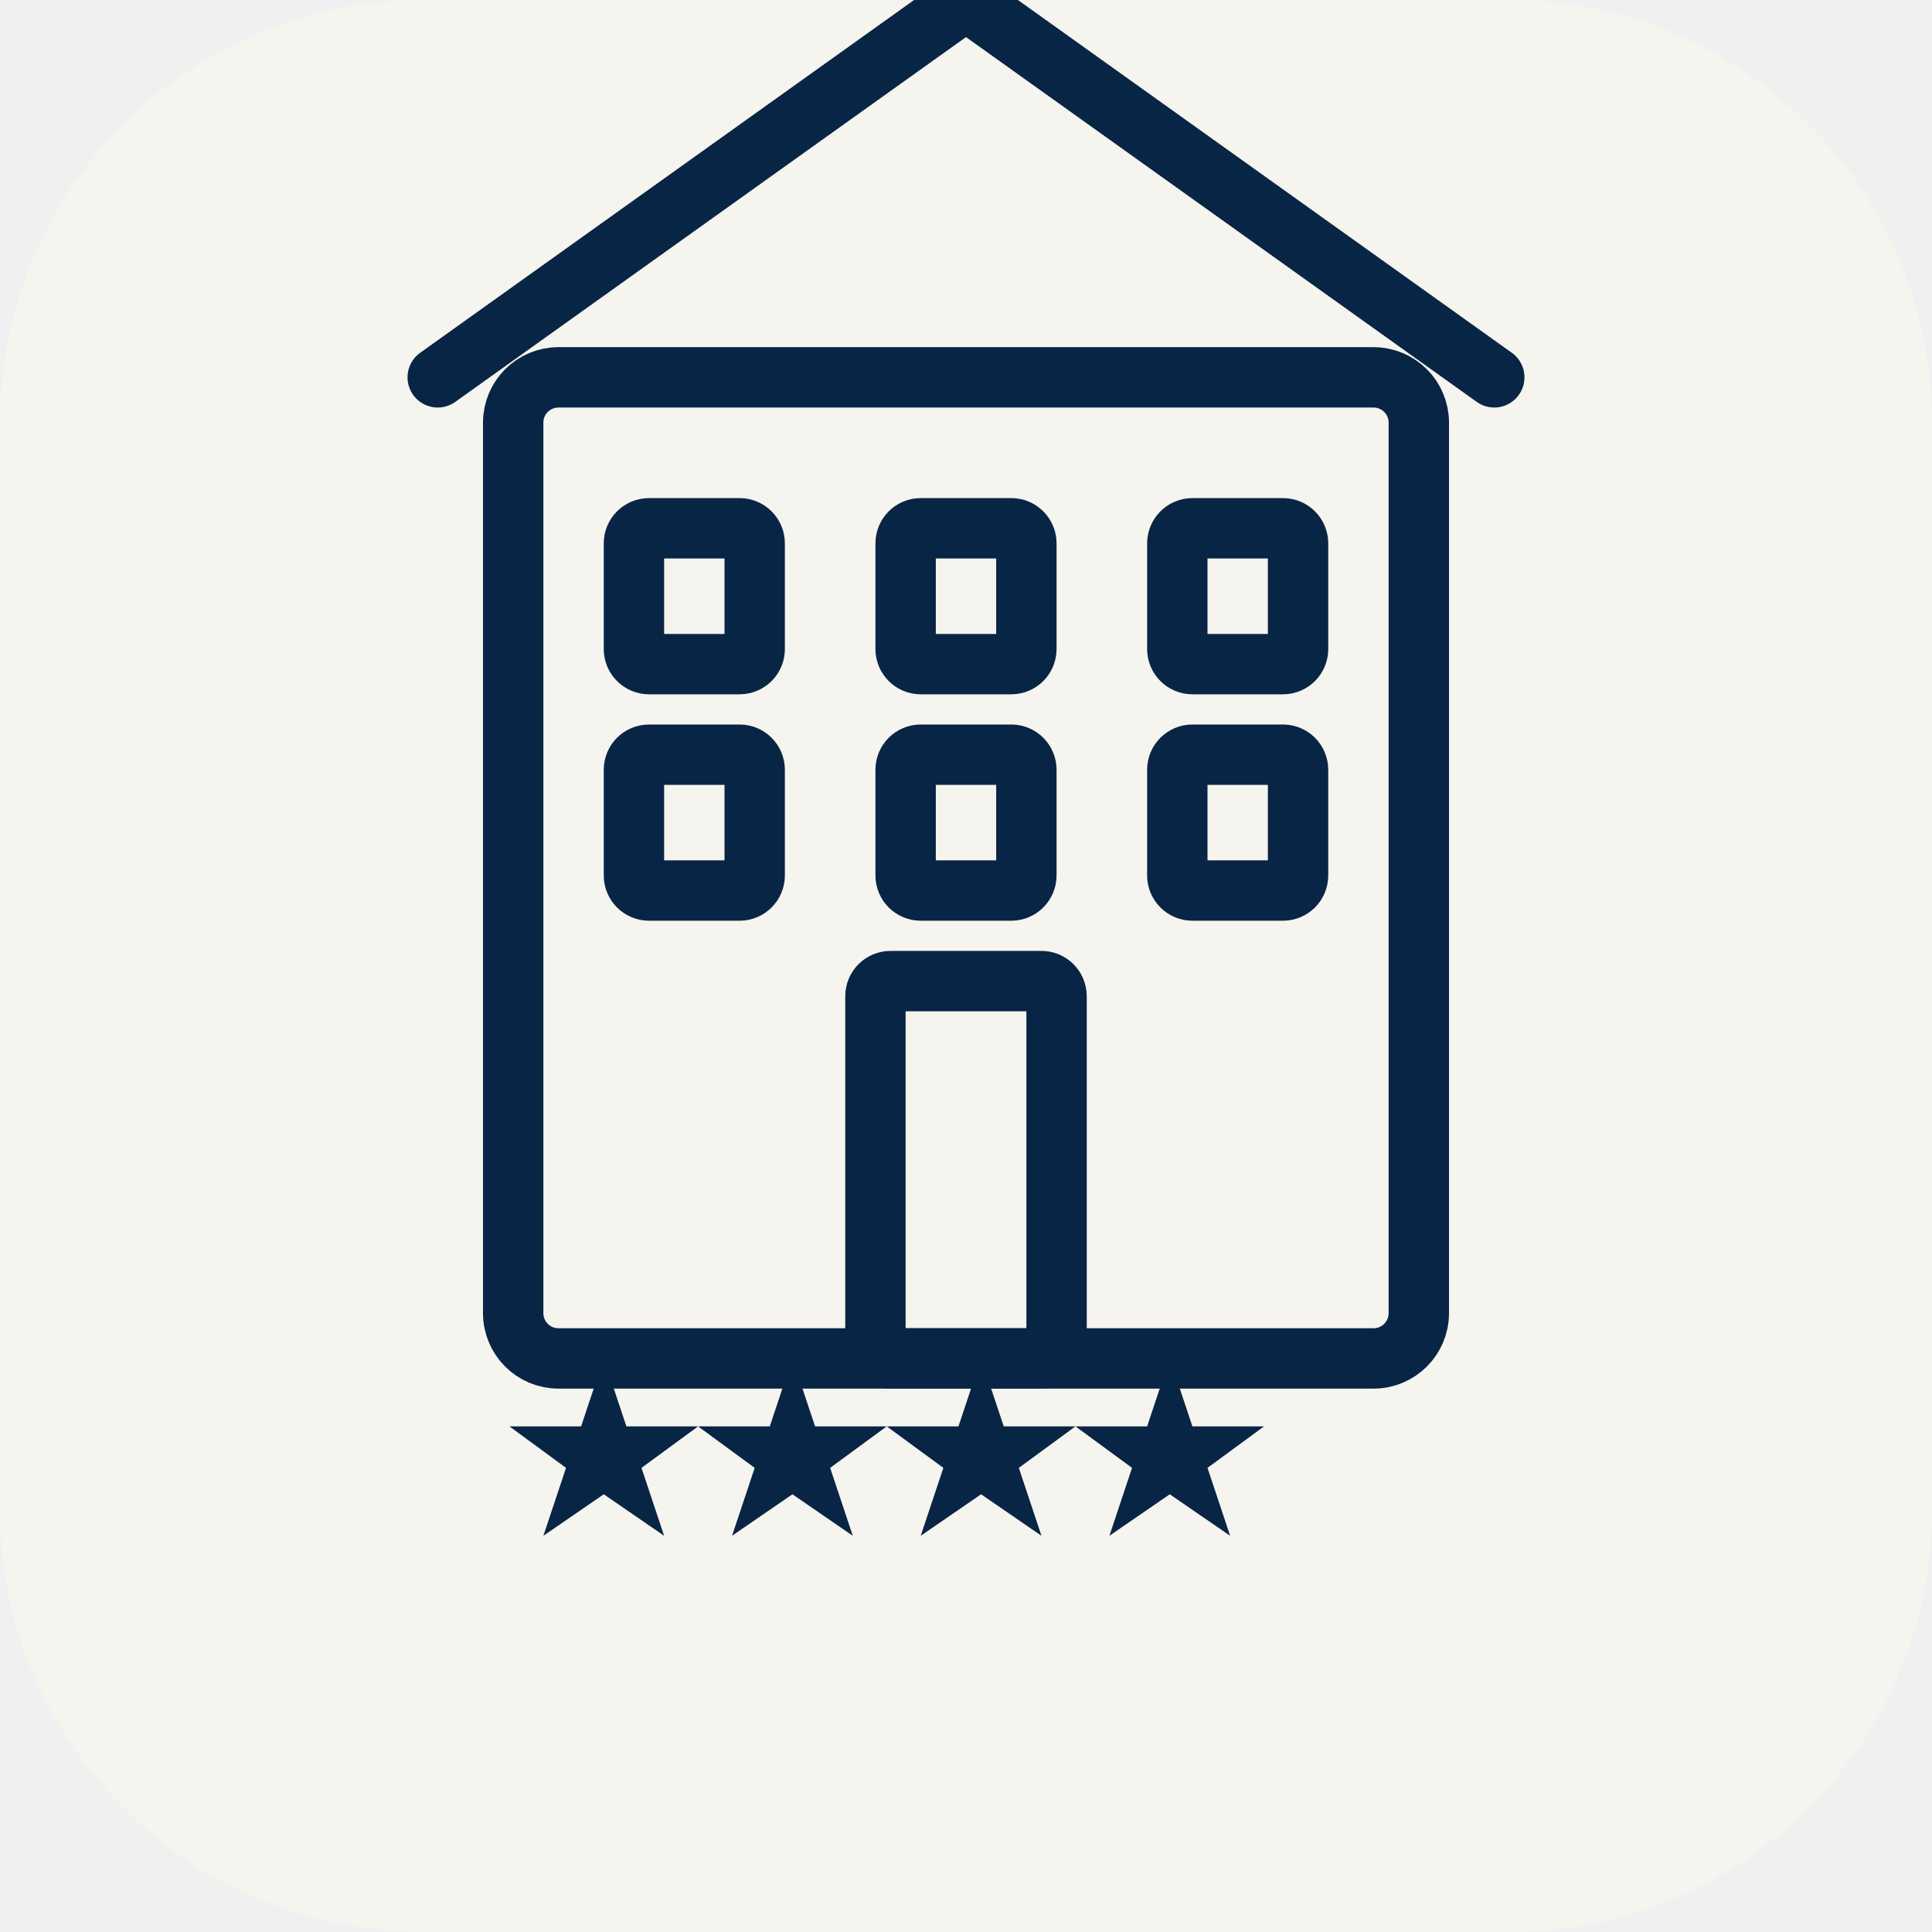
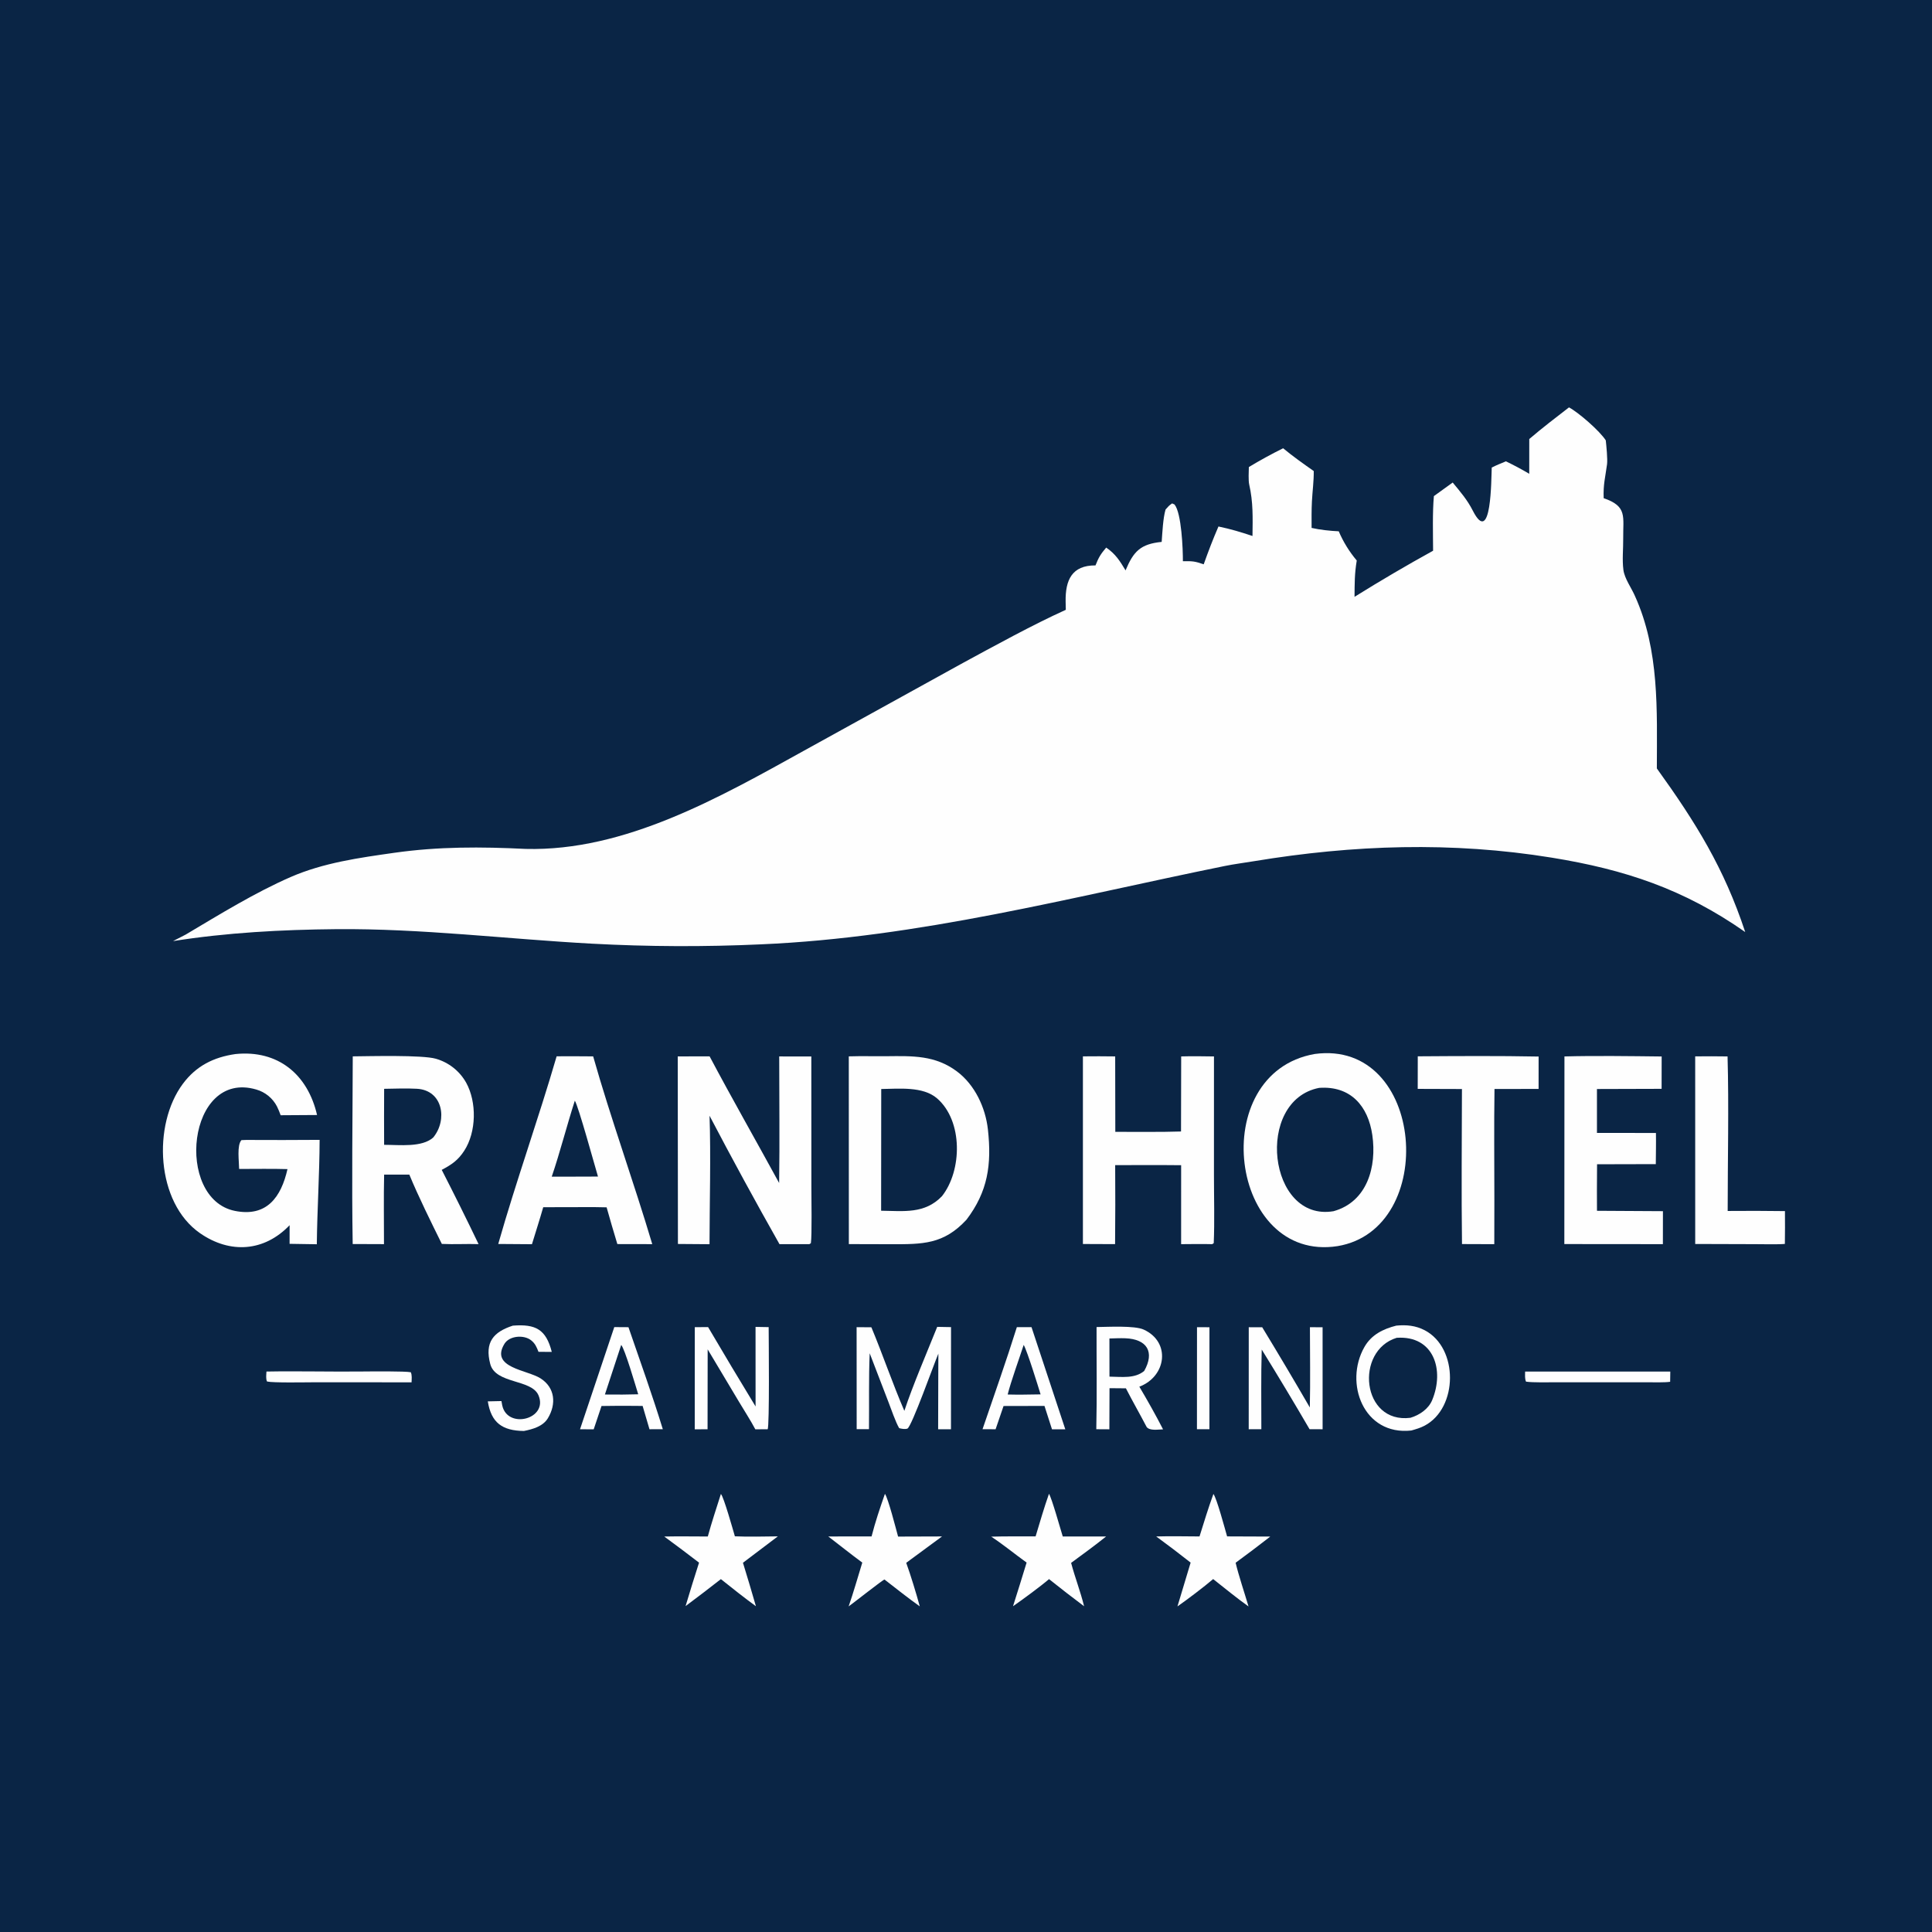
- <svg xmlns="http://www.w3.org/2000/svg" width="512" height="512" viewBox="0 0 512 512">
-   <rect width="512" height="512" rx="112" fill="#f6f4ef" />
-   <g transform="translate(256,200)" fill="none" stroke="#092545" stroke-width="16" stroke-linecap="round" stroke-linejoin="round">
-     <rect x="-120" y="-100" width="240" height="260" rx="12" />
-     <rect x="-24" y="60" width="48" height="100" rx="4" />
-     <rect x="-88" y="-60" width="32" height="36" rx="4" />
-     <rect x="-16" y="-60" width="32" height="36" rx="4" />
-     <rect x="56" y="-60" width="32" height="36" rx="4" />
-     <rect x="-88" y="0" width="32" height="36" rx="4" />
-     <rect x="-16" y="0" width="32" height="36" rx="4" />
-     <rect x="56" y="0" width="32" height="36" rx="4" />
-     <path d="M-140,-100 L0,-200 L140,-100" />
+ <svg xmlns="http://www.w3.org/2000/svg" width="1024" height="1024" viewBox="0 0 1024 1024" fill="none">
+   <g clip-path="url(#clip0_2483_4)">
+     <path d="M0 0H1024V1024H0V0Z" fill="#0A2545" />
+     <path d="M831.605 215.916C836.905 218.816 847.855 228.388 851.095 233.389C851.405 236.216 852.12 243.422 851.77 246.054C850.82 253.154 849.7 256.683 849.98 264.048C862.63 268.372 860.21 273.76 860.33 285.506C860.38 290.898 859.74 296.693 860.435 302.026C861.045 306.701 864.69 311.559 866.56 315.9C879.605 344.71 878.21 376.481 878.165 407.294C898.92 436.118 913.83 460.189 925 494.007C892.52 471.271 861.295 460.874 822.425 454.568C769.575 445.993 717.365 447.733 664.68 456.447C659.52 457.3 654.18 457.971 649.065 459.011C567.325 475.621 487.181 496.906 403.341 500.52C373.491 501.895 343.591 501.775 313.753 500.165C268.546 497.723 223.412 492.065 178.096 492.477C149.324 492.739 120.164 494.298 91.716 498.797L98.417 495.347C116.178 484.791 135.182 473.071 154.021 464.857C171.422 457.27 190.453 454.631 209.031 451.992C232.466 448.664 255.061 448.783 278.584 449.941C331.175 451.314 381.38 422.663 426.189 397.844L509.5 351.85C526.55 342.589 547.33 331.163 564.895 323.212L564.805 318.789C564.63 307.527 568.07 299.6 580.63 299.679C582.3 295.403 583.45 293.6 586.31 290.225C591.275 293.623 593.545 297.288 596.57 302.316C600.76 292.263 604.495 288.321 615.715 287.214C616.075 282.299 616.425 274.606 617.77 270.061C619.19 268.46 619.51 267.996 621.245 266.817L622.515 267.382C626.245 271.912 626.995 291.207 626.955 297.458C632.235 297.371 633.215 297.468 637.99 299.097C640.585 291.82 642.745 286.156 645.81 279.051C652.49 280.46 657.47 281.963 663.845 284.081C663.96 274.399 664.26 266.215 662.095 256.751C661.625 254.691 661.85 249.735 661.915 247.545C667.835 243.977 673.895 240.655 680.09 237.588C685.115 241.781 690.96 245.907 696.31 249.663C696.385 254.978 695.625 260.367 695.35 265.685C695.105 270.383 695.155 275.1 695.175 279.805C699.585 280.82 705.035 281.395 709.56 281.599C711.955 287.204 715.17 292.42 719.105 297.077C717.92 304.25 718 309.061 717.93 316.336C731.59 307.819 745.475 299.671 759.57 291.898C759.525 283.093 759.2 271.491 759.99 262.944L769.96 255.752C773.985 260.611 777.72 264.954 780.58 270.59C790.63 290.37 790.37 253.285 790.65 247.823C793.03 246.583 795.68 245.55 798.175 244.509C802.8 246.768 806.07 248.497 810.53 251.117L810.545 232.693C817.325 226.884 824.53 221.377 831.605 215.916Z" fill="#FEFEFE" />
+     <path d="M696.815 558.635C755.36 550.66 762.65 651.5 708.965 660.465C651.535 669.425 638.935 568.79 696.815 558.635ZM727.36 601.63C725.145 586.265 715.9 575.395 699.155 576.6C664.895 583.305 672.08 647.83 706.815 641.96C724.73 636.96 729.77 618.33 727.36 601.63Z" fill="#FEFEFE" />
+     <path d="M469.971 559.815C483.681 559.675 495.622 559.25 507.165 567.855C516.69 574.96 522.34 587.035 523.62 598.7C525.665 617.325 523.56 631.585 512.265 646.455C500.115 659.625 488.911 659.48 472.227 659.46L449.905 659.4L449.877 559.895C456.512 559.68 463.36 559.885 469.971 559.815ZM496.663 582.16C489.193 575.69 476.414 577.08 467.071 577.2L467.015 641.71C479.013 641.855 490.106 643.52 499.251 634.015C509.995 620.435 510.465 594.105 496.663 582.16Z" fill="#FEFEFE" />
+     <path d="M186.968 559.895C196.178 559.805 223.833 559.09 230.98 561.145C237.806 563.085 243.589 567.645 247.067 573.83C252.767 584.135 252.526 599.945 246.068 609.9C242.741 615.03 239.373 617.255 234.125 620.055C240.81 633.085 247.32 646.205 253.653 659.41C247.182 659.21 240.816 659.61 234.185 659.305C228.521 647.855 221.821 634.34 216.958 622.575H203.596C203.31 634.51 203.535 647.405 203.519 659.42L186.935 659.36C186.385 626.9 186.892 592.44 186.968 559.895ZM220.922 577.065C215.244 576.76 209.309 577.015 203.602 577.095C203.546 586.99 203.542 596.885 203.59 606.78C211.851 606.78 223.624 608.255 229.615 602.905C237.315 593.55 234.759 577.81 220.922 577.065Z" fill="#FEFEFE" />
+     <path d="M124.798 558.67C147.317 556.365 163.099 569.445 168.05 590.98L148.755 591.1C148.242 589.7 147.507 587.8 146.839 586.505C144.575 582.095 140.586 578.825 135.82 577.465C99.248 566.755 92.515 635.34 124.48 641.795C141.389 645.21 149.018 634.46 152.371 619.65C144.074 619.405 135.093 619.57 126.744 619.57C126.724 615.545 125.453 607.05 127.967 604.285L130.519 604.19C143.483 604.265 156.447 604.25 169.41 604.15C169.322 622.85 168.13 640.92 167.917 659.48L153.488 659.255L153.503 649.38C140.062 663.435 121.933 664.675 105.994 653.605C82.651 637.39 80.749 596.16 96.921 574.44C103.989 564.95 113.214 560.34 124.798 558.67Z" fill="#FEFEFE" />
+     <path d="M359.217 559.92L376.103 559.89C387.932 582.2 400.82 604.78 412.959 627.015C413.3 604.98 412.991 582.04 412.999 559.935L430.018 559.955L430.048 629.23C430.047 634.385 430.403 654.98 429.782 658.915L428.975 659.43L413.139 659.425C400.423 636.93 388.065 614.24 376.069 591.36C376.816 612.32 376.09 638.09 376.06 659.455L359.314 659.33L359.217 559.92Z" fill="#FEFEFE" />
+     <path d="M295.03 559.86C301.482 559.82 307.936 559.835 314.388 559.9C323.606 592.45 335.945 626.595 345.711 659.42L327.21 659.385C325.242 652.915 323.346 646.425 321.52 639.91L314.748 639.79L287.921 639.85C286.082 646.295 283.909 653.02 281.946 659.46L264.077 659.331C273.542 626.066 285.402 592.97 295.03 559.86ZM304.676 583.375C300.413 596.575 296.828 610.79 292.432 623.66C296.495 623.66 300.59 623.695 304.651 623.645L316.946 623.605C315.135 617.56 306.628 586.507 304.676 583.375Z" fill="#FEFEFE" />
+     <path d="M626.05 559.925C631.87 559.745 637.61 559.86 643.43 559.935L643.42 622.565C643.415 633.83 643.795 647.82 643.305 658.905L642.48 659.435C637.2 659.275 631.345 659.415 626.02 659.43L626.025 617.58C614.445 617.45 602.66 617.55 591.065 617.54C591.165 631.5 591.15 645.46 591.015 659.415L573.965 659.345V559.895C579.665 559.83 585.37 559.835 591.07 559.92L591.135 599.905C602.66 599.845 614.485 600.1 625.965 599.71L626.05 559.925Z" fill="#FEFEFE" />
+     <path d="M829.19 559.935C845.52 559.5 864.345 559.775 880.715 559.955C880.675 565.67 880.665 571.385 880.685 577.1L846.415 577.2L846.42 600.465L877.685 600.5C877.78 605.905 877.65 611.58 877.61 617.01L846.475 617.085L846.4 630.625L846.43 641.745L881.39 641.945L881.365 659.425L829.13 659.38L829.19 559.935Z" fill="#FEFEFE" />
+     <path d="M751.45 559.87C772.46 559.735 794.54 559.58 815.495 559.99L815.485 577.155L792.115 577.185C791.82 596.565 792.05 616.505 792.045 635.925L792.005 659.44L774.89 659.38C774.525 632.2 774.81 604.41 774.86 577.205L751.42 577.13L751.45 559.87Z" fill="#FEFEFE" />
+     <path d="M898.49 559.9C904.205 559.83 909.925 559.84 915.64 559.93C916.385 586.065 915.695 615.435 915.705 641.835C925.825 641.745 935.94 641.77 946.06 641.905C946.115 647.705 946.1 653.5 946.02 659.3C942.59 659.65 933.99 659.435 930.355 659.43L898.5 659.335L898.49 559.9Z" fill="#FEFEFE" />
+     <path d="M740.055 702.61C745.405 702.095 750.325 702.55 755.155 705.075C773.11 714.49 772.87 746.235 755.06 755.645C752.8 756.84 750.455 757.505 748.02 758.2C722.74 760.99 712.29 733.035 723.16 713.95C726.89 707.395 733.1 704.385 740.055 702.61ZM759.09 742.07C765.685 726.21 760.02 707.73 740.27 709.065C717.925 715.95 721.655 754.745 747.575 751.455C752.4 750.005 757.125 746.8 759.09 742.07Z" fill="#FEFEFE" />
+     <path d="M581.2 703.365C587.135 703.3 601.285 702.485 606.17 704.7C620.62 711.26 618.295 729.505 603.87 734.975C607.815 741.59 613.01 750.81 616.445 757.59C613.77 757.66 609.35 758.435 607.745 756.33C604.155 749.455 600.335 742.825 596.755 735.84L588.065 735.765L587.99 757.56L581.06 757.52C581.46 739.94 581.15 721.085 581.2 703.365Z" fill="#FEFEFE" />
+     <path d="M588.02 709.42C590.805 709.355 593.695 709.205 596.47 709.31C608.015 709.77 612.12 716.645 606.43 726.66C601.35 730.795 594.64 729.73 588.04 729.645L588.02 709.42Z" fill="#0A2545" />
+     <path d="M496.742 703.265L504.065 703.4L504.04 757.545L497.232 757.535L497.303 729.915L497.358 717.455C495.234 722.28 483.175 756.335 480.928 757.195C479.776 757.63 477.697 757.285 476.579 756.945C474.748 753.895 472.221 746.555 470.818 742.905L460.954 717.255C460.401 730.23 460.717 744.35 460.576 757.48L454.055 757.49L454.019 703.43L461.847 703.49C467.907 718 473.034 733.225 479.328 747.78C483.713 734.455 491.361 716.685 496.742 703.265Z" fill="#FEFEFE" />
+     <path d="M643.13 791.84C644.85 793.925 649.27 810.43 650.385 814.32L673.275 814.41C667.22 819.12 661.1 823.75 654.91 828.285C656.465 834.94 659.725 844.585 661.74 851.45C655.615 847.105 648.96 841.635 642.995 836.94C638.38 840.92 628.895 848.09 624.075 851.43L631.06 828.21C625.065 823.48 618.985 818.86 612.815 814.355C620.275 814.14 628.27 814.31 635.77 814.345C638.125 806.835 640.435 799.225 643.13 791.84Z" fill="#FEFEFE" />
+     <path d="M555.975 791.755C557.36 793.7 562.055 810.41 563.285 814.37L586.275 814.355C580.775 818.81 573.435 824.14 567.71 828.36C569.78 836.16 572.61 843.315 574.595 851.345C568.32 846.65 562.125 841.855 556.01 836.96C551.595 840.76 541.665 848.055 536.92 851.335C539.37 843.64 541.77 835.925 544.125 828.2C537.77 823.625 532.02 818.84 525.38 814.455C533.055 814.235 541.18 814.34 548.89 814.315C551.155 806.805 553.375 799.15 555.975 791.755Z" fill="#FEFEFE" />
+     <path d="M469.029 791.78C470.688 793.93 474.924 810.485 476.005 814.42L499.293 814.345L480.314 828.325C482.625 834.66 485.778 845.045 487.5 851.415C481.189 846.9 474.948 841.95 468.803 837.18C467.96 837.27 452.257 849.69 449.799 851.42C452.34 844.105 454.733 835.675 457.032 828.21C451.083 823.825 444.903 818.88 438.998 814.355L461.946 814.345C463.912 806.675 466.413 799.24 469.029 791.78Z" fill="#FEFEFE" />
+     <path d="M382.091 791.83C383.633 793.47 388.521 810.955 389.503 814.275C396.466 814.605 405.238 814.37 412.285 814.3L393.782 828.295C396.142 835.955 398.433 843.64 400.655 851.34C394.738 847.035 387.783 841.525 382.08 836.97C375.902 841.81 369.664 846.575 363.368 851.26C365.669 843.56 368.05 835.885 370.509 828.235C364.416 823.55 358.268 818.935 352.069 814.39C359.614 814.23 367.572 814.365 375.149 814.375C377.183 806.935 379.752 799.215 382.091 791.83Z" fill="#FEFEFE" />
+     <path d="M333.096 703.44C339.145 720.955 345.903 739.9 351.305 757.515L344.239 757.53L340.604 745.175L332.375 745.115C327.856 745.105 323.336 745.14 318.816 745.21L314.668 757.58L307.425 757.535L325.583 703.39L333.096 703.44ZM320.611 739.12L329.93 739.155L338.269 739.005C337.006 734.919 331.102 714.72 329.25 712.85L320.611 739.12Z" fill="#FEFEFE" />
+     <path d="M564.635 757.575L557.58 757.565L553.6 745.18H547.625L531.9 745.215L527.685 757.54L520.765 757.5C526.745 739.965 533.445 721.04 538.95 703.425H546.725L564.635 757.575ZM542.58 712.825C540.375 719.61 535.66 732.635 534.09 739.115C536.72 739.145 539.78 739.245 542.375 739.18L551.535 739.05C550.16 734.565 544.525 716.276 542.58 712.825Z" fill="#FEFEFE" />
+     <path d="M400.455 703.28L407.41 703.405C407.43 709.075 407.913 756.02 406.862 757.535L400.343 757.57C398.091 753.275 394.202 747.19 391.624 742.88L375.079 715.185L375.022 757.545L368.227 757.565L368.258 703.425L375.303 703.385C383.579 717.475 391.969 731.495 400.47 745.455L400.455 703.28Z" fill="#FEFEFE" />
+     <path d="M694.29 703.445L701 703.48L701.01 757.53L694.1 757.52C685.835 743.335 677.385 729.255 668.745 715.295C668.315 728.965 668.565 743.745 668.54 757.51L661.845 757.53L661.865 703.46L669 703.48C677.565 717.555 685.98 731.725 694.235 745.985C694.55 732.105 694.3 717.395 694.29 703.445Z" fill="#FEFEFE" />
+     <path d="M271.804 702.62C283.859 701.68 289.413 704.55 292.454 716.535L285.414 716.495C284.402 713.945 283.685 712.115 281.488 710.375C277.666 707.35 270 707.925 267.359 712.26C259.636 724.95 279.36 726.02 286.469 730.545C294.205 735.465 294.954 744.14 290.377 751.71C287.773 756.015 282.366 757.515 277.675 758.45C266.15 758.295 260.36 754.055 258.545 742.755L265.776 742.59C265.896 743.365 266.036 744.14 266.196 744.905C268.991 757.76 290.728 752.15 285.419 739.565C281.742 730.85 262.66 733.67 259.834 722.92C256.808 711.4 261.54 705.965 271.804 702.62Z" fill="#FEFEFE" />
+     <path d="M141.231 726.945C158.334 726.635 175.925 727.125 193.081 726.915C196.838 726.87 215.046 726.705 217.742 727.325C218.434 728.94 218.19 730.85 218.136 732.655L165.691 732.645C161.41 732.655 144.773 732.975 141.535 732.225C140.824 730.8 141.147 728.64 141.231 726.945Z" fill="#FEFEFE" />
+     <path d="M808.345 726.965L885.29 726.95L885.215 732.375C882.3 732.81 876.54 732.635 873.405 732.64L851.47 732.645L824.735 732.635C820.495 732.63 812.735 732.85 808.83 732.305C808.12 730.795 808.33 728.715 808.345 726.965Z" fill="#FEFEFE" />
+     <path d="M634.435 703.445L641.035 703.465L641.015 757.505L634.405 757.52L634.435 703.445Z" fill="#FEFEFE" />
  </g>
-   <g fill="#092545">
-     <polygon points="160,360 166,378 185,378 170,389 176,407 160,396 144,407 150,389 135,378 154,378" />
-     <polygon points="210,360 216,378 235,378 220,389 226,407 210,396 194,407 200,389 185,378 204,378" />
-     <polygon points="260,360 266,378 285,378 270,389 276,407 260,396 244,407 250,389 235,378 254,378" />
-     <polygon points="310,360 316,378 335,378 320,389 326,407 310,396 294,407 300,389 285,378 304,378" />
-   </g>
+   <defs>
+     <clipPath id="clip0_2483_4">
+       <rect width="1024" height="1024" fill="white" />
+     </clipPath>
+   </defs>
</svg>
